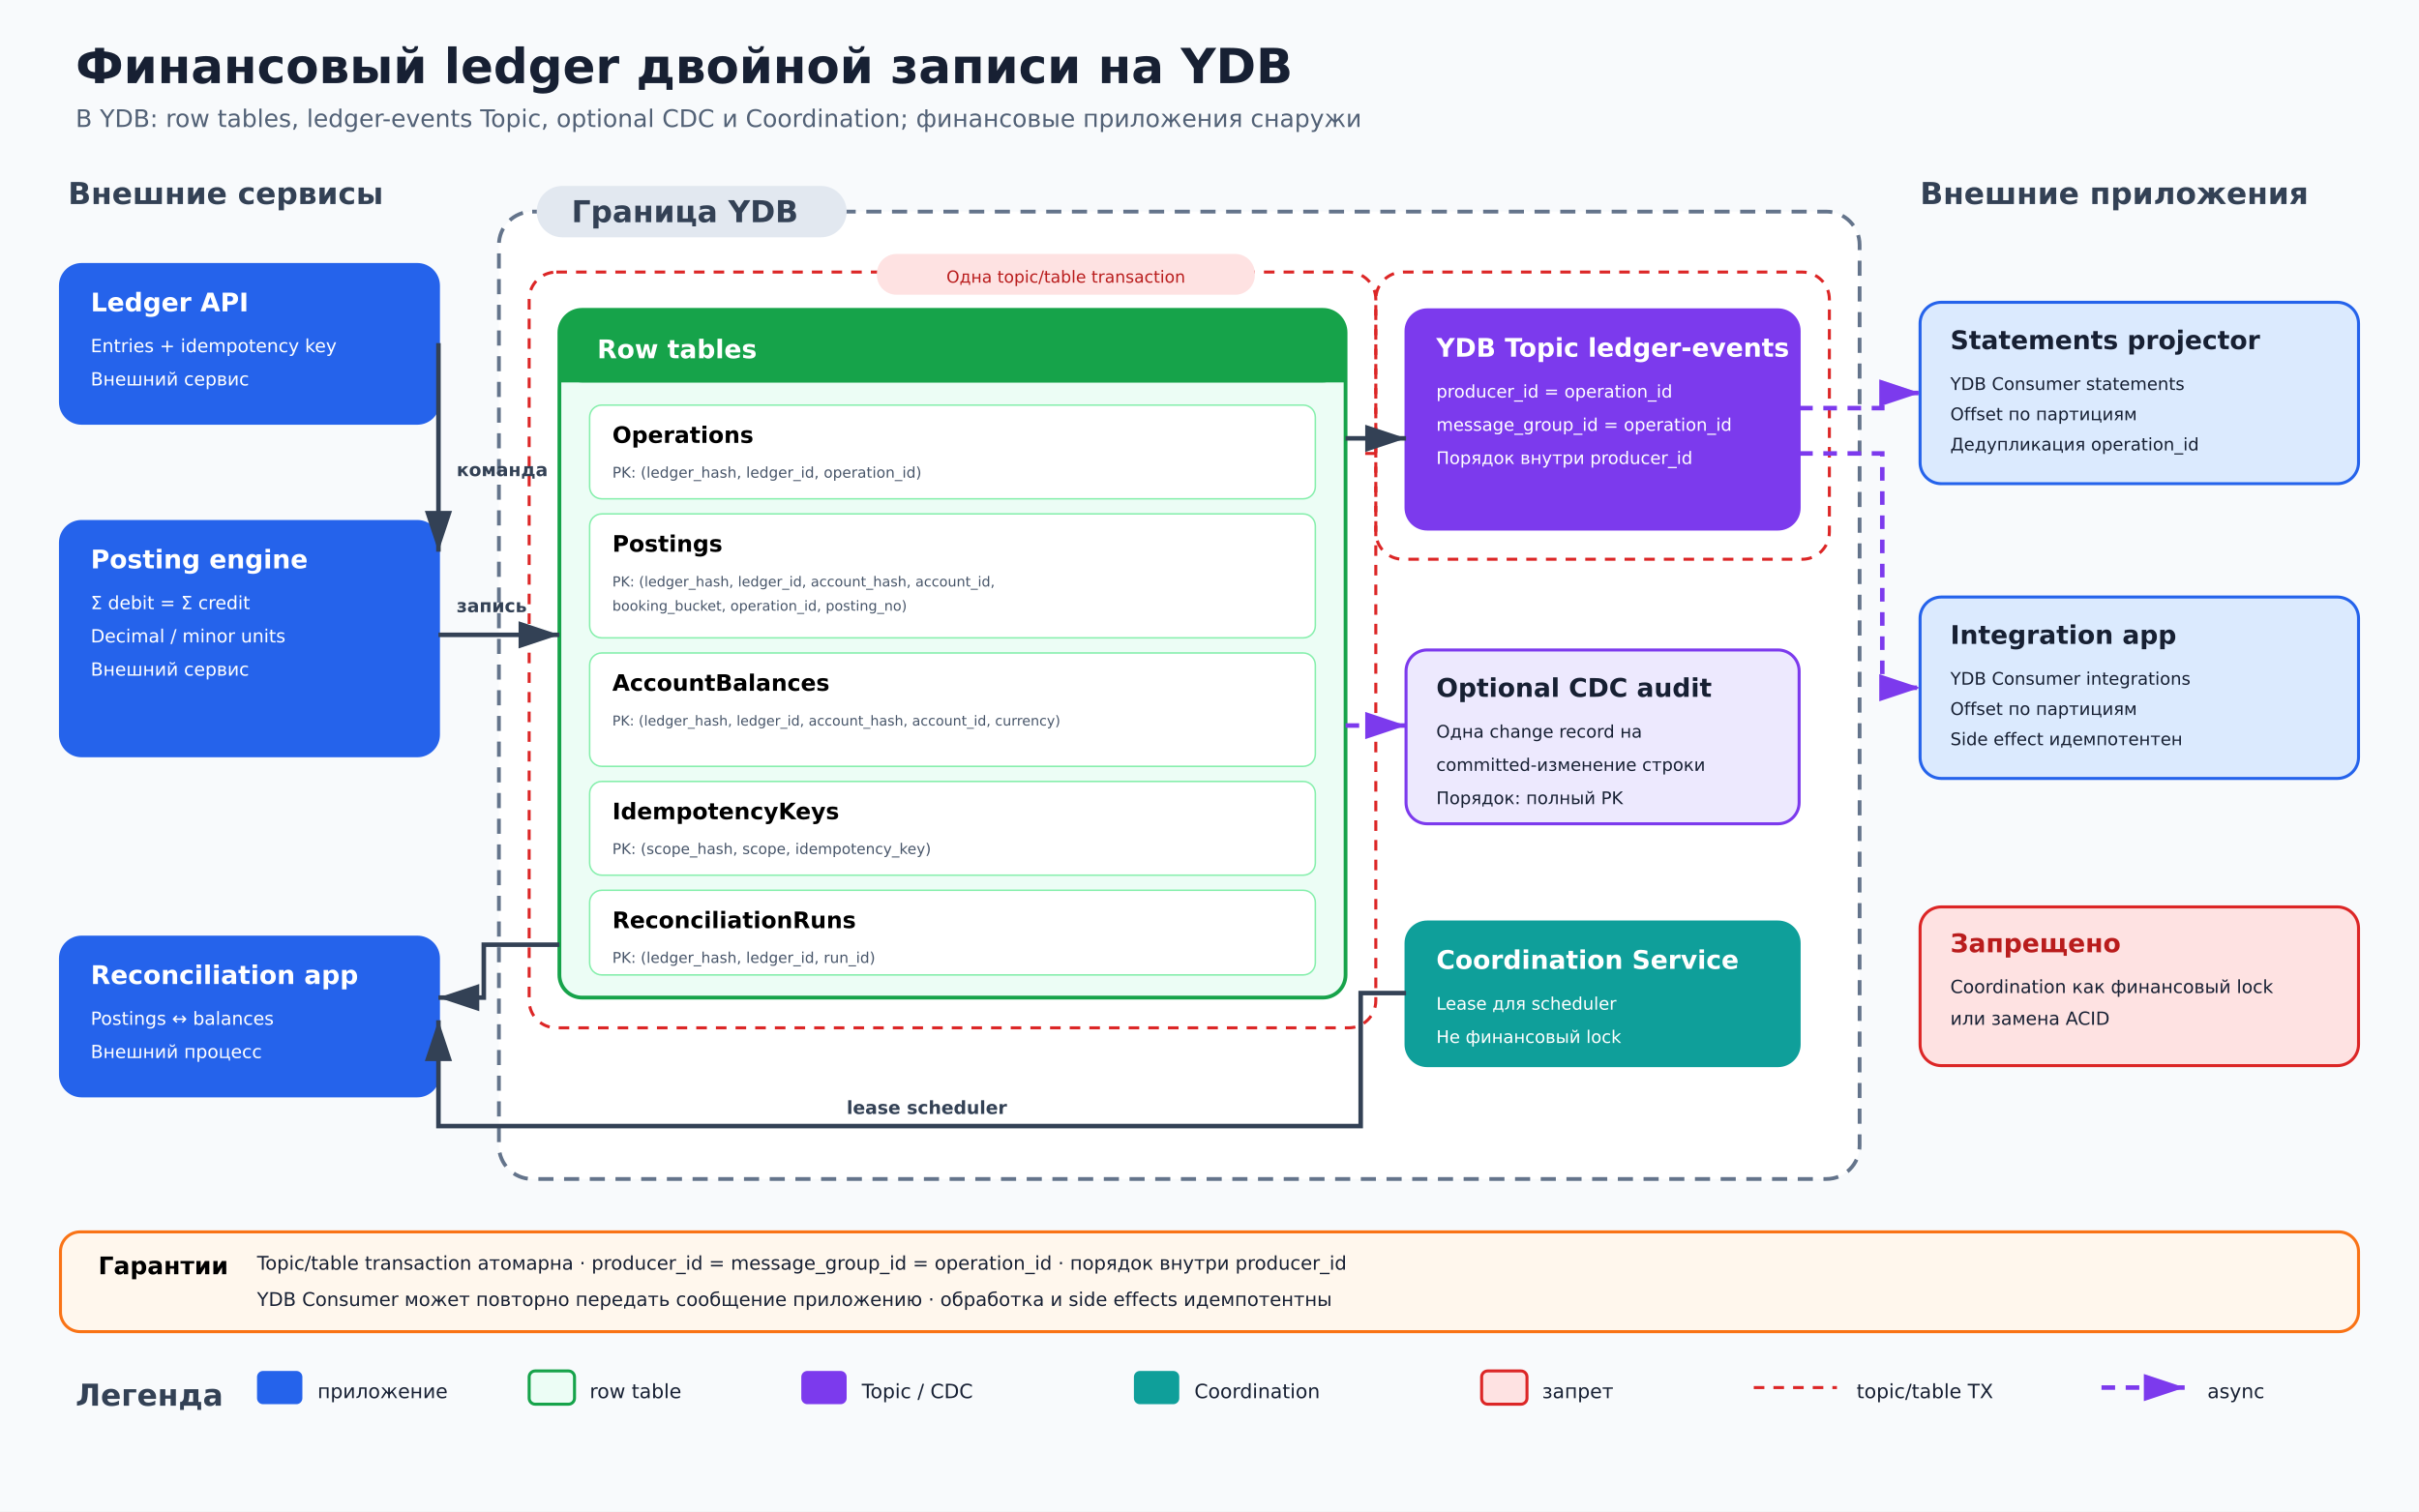
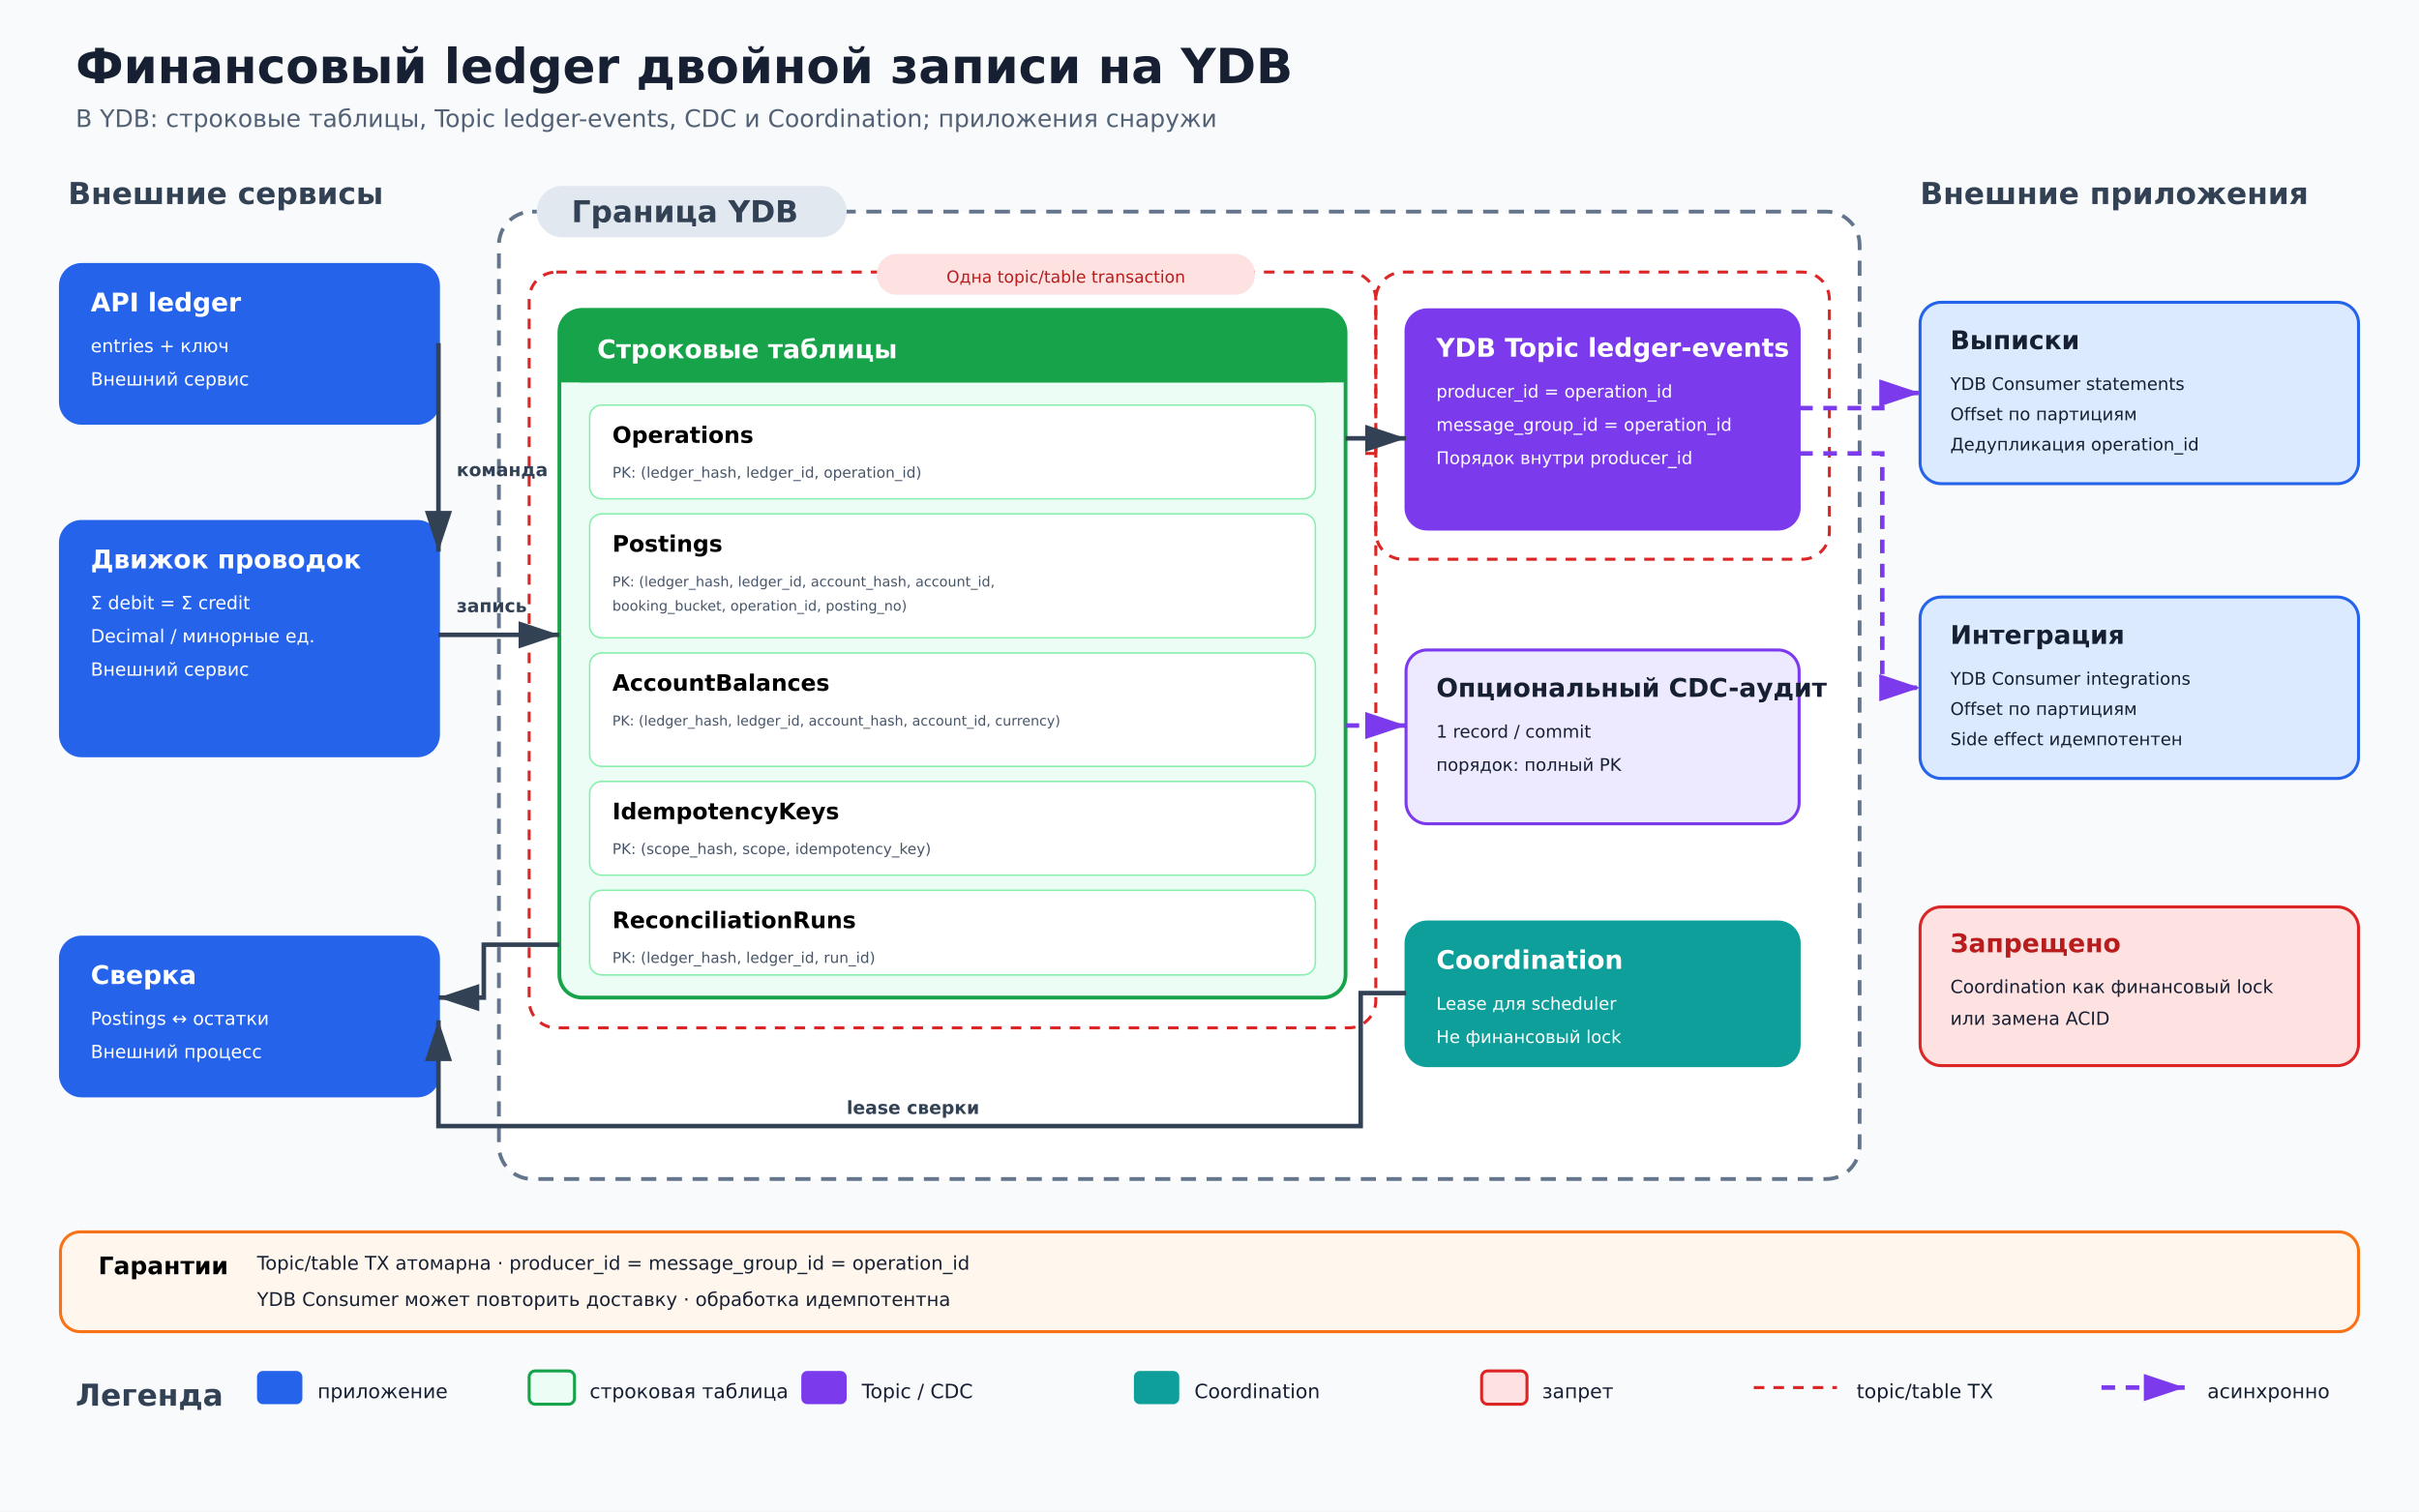
<svg xmlns="http://www.w3.org/2000/svg" version="1.1" viewBox="0 0 1600 1000" role="img" aria-labelledby="title desc" font-family="DejaVu Sans, Arial, sans-serif">
  <defs>
    <marker id="arrow" markerWidth="10" markerHeight="10" refX="9" refY="3" orient="auto" markerUnits="strokeWidth">
      <path d="M0,0 L0,6 L9,3 z" fill="#334155" />
    </marker>
    <marker id="arrowPurple" markerWidth="10" markerHeight="10" refX="9" refY="3" orient="auto" markerUnits="strokeWidth">
      <path d="M0,0 L0,6 L9,3 z" fill="#7c3aed" />
    </marker>
    <marker id="arrowOrange" markerWidth="10" markerHeight="10" refX="9" refY="3" orient="auto" markerUnits="strokeWidth">
      <path d="M0,0 L0,6 L9,3 z" fill="#ea580c" />
    </marker>
    <marker id="arrowRed" markerWidth="10" markerHeight="10" refX="9" refY="3" orient="auto" markerUnits="strokeWidth">
      <path d="M0,0 L0,6 L9,3 z" fill="#dc2626" />
    </marker>
    <style>
text{font-family:"DejaVu Sans",Arial,sans-serif}.heading{font-size:32px;font-weight:700;fill:#172033}.subtitle{font-size:16px;fill:#526176}.boundary{font-size:20px;font-weight:700;fill:#334155}.box-title{font-weight:700}.body{fill:#172033}.small{font-size:11px;fill:#475569}.flow{font-size:12px;font-weight:700;fill:#334155}.arrow{fill:none;stroke:#334155;stroke-width:3}.async{fill:none;stroke:#7c3aed;stroke-width:3;stroke-dasharray:9 7}.queue{fill:none;stroke:#ea580c;stroke-width:3;stroke-dasharray:9 7}.red-arrow{fill:none;stroke:#dc2626;stroke-width:3}.tx{fill:none;stroke:#dc2626;stroke-width:2;stroke-dasharray:7 6}
</style>
  </defs>
  <rect width="1600" height="1000" fill="#f8fafc" />
  <text x="50" y="55" class="heading" text-anchor="start">
    <tspan x="50" dy="0">Финансовый ledger двойной записи на YDB</tspan>
  </text>
  <text x="50" y="84" class="subtitle" text-anchor="start">
-     <tspan x="50" dy="0">В YDB: row tables, ledger-events Topic, optional CDC и Coordination; финансовые приложения снаружи</tspan>
+     <tspan x="50" dy="0">В YDB: строковые таблицы, Topic ledger-events, CDC и Coordination; приложения снаружи</tspan>
  </text>
  <rect x="330" y="140" width="900" height="640" rx="22" fill="#ffffff" stroke="#64748b" stroke-width="2.5" stroke-dasharray="10 7" />
  <rect x="355" y="123" width="205" height="34" rx="17" fill="#e2e8f0" />
  <text x="378" y="147" class="boundary" text-anchor="start">
    <tspan x="378" dy="0">Граница YDB</tspan>
  </text>
  <text x="45" y="135" class="boundary" text-anchor="start">
    <tspan x="45" dy="0">Внешние сервисы</tspan>
  </text>
  <text x="1270" y="135" class="boundary" text-anchor="start">
    <tspan x="1270" dy="0">Внешние приложения</tspan>
  </text>
  <g>
    <rect x="40" y="175" width="250" height="105" rx="14" fill="#2563eb" stroke="#2563eb" stroke-width="2" />
    <text x="60" y="206" class="box-title" text-anchor="start" style="fill:#ffffff;font-size:17px">
-       <tspan x="60" dy="0">Ledger API</tspan>
+       <tspan x="60" dy="0">API ledger</tspan>
    </text>
    <text x="60" y="233" class="body" text-anchor="start" style="fill:#ffffff;font-size:12px">
-       <tspan x="60" dy="0">Entries + idempotency key</tspan>
+       <tspan x="60" dy="0">entries + ключ</tspan>
    </text>
    <text x="60" y="255" class="body" text-anchor="start" style="fill:#ffffff;font-size:12px">
      <tspan x="60" dy="0">Внешний сервис</tspan>
    </text>
  </g>
  <g>
    <rect x="40" y="345" width="250" height="155" rx="14" fill="#2563eb" stroke="#2563eb" stroke-width="2" />
    <text x="60" y="376" class="box-title" text-anchor="start" style="fill:#ffffff;font-size:17px">
-       <tspan x="60" dy="0">Posting engine</tspan>
+       <tspan x="60" dy="0">Движок проводок</tspan>
    </text>
    <text x="60" y="403" class="body" text-anchor="start" style="fill:#ffffff;font-size:12px">
      <tspan x="60" dy="0">Σ debit = Σ credit</tspan>
    </text>
    <text x="60" y="425" class="body" text-anchor="start" style="fill:#ffffff;font-size:12px">
-       <tspan x="60" dy="0">Decimal / minor units</tspan>
+       <tspan x="60" dy="0">Decimal / минорные ед.</tspan>
    </text>
    <text x="60" y="447" class="body" text-anchor="start" style="fill:#ffffff;font-size:12px">
      <tspan x="60" dy="0">Внешний сервис</tspan>
    </text>
  </g>
  <g>
    <rect x="40" y="620" width="250" height="105" rx="14" fill="#2563eb" stroke="#2563eb" stroke-width="2" />
    <text x="60" y="651" class="box-title" text-anchor="start" style="fill:#ffffff;font-size:17px">
-       <tspan x="60" dy="0">Reconciliation app</tspan>
+       <tspan x="60" dy="0">Сверка</tspan>
    </text>
    <text x="60" y="678" class="body" text-anchor="start" style="fill:#ffffff;font-size:12px">
-       <tspan x="60" dy="0">Postings ↔ balances</tspan>
+       <tspan x="60" dy="0">Postings ↔ остатки</tspan>
    </text>
    <text x="60" y="700" class="body" text-anchor="start" style="fill:#ffffff;font-size:12px">
      <tspan x="60" dy="0">Внешний процесс</tspan>
    </text>
  </g>
  <rect x="350" y="180" width="560" height="500" rx="18" class="tx" />
  <rect x="910" y="180" width="300" height="190" rx="18" class="tx" />
  <path d="M910 300 H900" class="tx" />
  <rect x="580" y="168" width="250" height="27" rx="13" fill="#fee2e2" />
  <text x="705" y="187" class="small" text-anchor="middle" style="fill:#b91c1c;font-size:11px">
    <tspan x="705" dy="0">Одна topic/table transaction</tspan>
  </text>
  <g>
    <rect x="370" y="205" width="520" height="455" rx="15" fill="#ecfdf5" stroke="#16a34a" stroke-width="2.5" />
    <rect x="370" y="205" width="520" height="48" rx="15" fill="#16a34a" />
    <path d="M370 238 H890 V253 H370 Z" fill="#16a34a" />
    <text x="395" y="237" class="box-title" text-anchor="start" style="fill:#ffffff;font-size:17px">
-       <tspan x="395" dy="0">Row tables</tspan>
+       <tspan x="395" dy="0">Строковые таблицы</tspan>
    </text>
    <rect x="390" y="268" width="480" height="62" rx="8" fill="#ffffff" stroke="#86efac" />
    <text x="405" y="293" class="box-title" text-anchor="start" style="font-size:15px">
      <tspan x="405" dy="0">Operations</tspan>
    </text>
    <text x="405" y="316" class="small" text-anchor="start" style="font-size:9.8px">
      <tspan x="405" dy="0">PK: (ledger_hash, ledger_id, operation_id)</tspan>
    </text>
    <rect x="390" y="340" width="480" height="82" rx="8" fill="#ffffff" stroke="#86efac" />
    <text x="405" y="365" class="box-title" text-anchor="start" style="font-size:15px">
      <tspan x="405" dy="0">Postings</tspan>
    </text>
    <text x="405" y="388" class="small" text-anchor="start" style="font-size:9.2px">
      <tspan x="405" dy="0">PK: (ledger_hash, ledger_id, account_hash, account_id,</tspan>
      <tspan x="405" dy="16">booking_bucket, operation_id, posting_no)</tspan>
    </text>
    <rect x="390" y="432" width="480" height="75" rx="8" fill="#ffffff" stroke="#86efac" />
    <text x="405" y="457" class="box-title" text-anchor="start" style="font-size:15px">
      <tspan x="405" dy="0">AccountBalances</tspan>
    </text>
    <text x="405" y="480" class="small" text-anchor="start" style="font-size:9.1px">
      <tspan x="405" dy="0">PK: (ledger_hash, ledger_id, account_hash, account_id, currency)</tspan>
    </text>
    <rect x="390" y="517" width="480" height="62" rx="8" fill="#ffffff" stroke="#86efac" />
    <text x="405" y="542" class="box-title" text-anchor="start" style="font-size:15px">
      <tspan x="405" dy="0">IdempotencyKeys</tspan>
    </text>
    <text x="405" y="565" class="small" text-anchor="start" style="font-size:9.8px">
      <tspan x="405" dy="0">PK: (scope_hash, scope, idempotency_key)</tspan>
    </text>
    <rect x="390" y="589" width="480" height="56" rx="8" fill="#ffffff" stroke="#86efac" />
    <text x="405" y="614" class="box-title" text-anchor="start" style="font-size:15px">
      <tspan x="405" dy="0">ReconciliationRuns</tspan>
    </text>
    <text x="405" y="637" class="small" text-anchor="start" style="font-size:9.8px">
      <tspan x="405" dy="0">PK: (ledger_hash, ledger_id, run_id)</tspan>
    </text>
  </g>
  <g>
    <rect x="930" y="205" width="260" height="145" rx="14" fill="#7c3aed" stroke="#7c3aed" stroke-width="2" />
    <text x="950" y="236" class="box-title" text-anchor="start" style="fill:#ffffff;font-size:17px">
      <tspan x="950" dy="0">YDB Topic ledger-events</tspan>
    </text>
    <text x="950" y="263" class="body" text-anchor="start" style="fill:#ffffff;font-size:11.5px">
      <tspan x="950" dy="0">producer_id = operation_id</tspan>
    </text>
    <text x="950" y="285" class="body" text-anchor="start" style="fill:#ffffff;font-size:11.5px">
      <tspan x="950" dy="0">message_group_id = operation_id</tspan>
    </text>
    <text x="950" y="307" class="body" text-anchor="start" style="fill:#ffffff;font-size:11.5px">
      <tspan x="950" dy="0">Порядок внутри producer_id</tspan>
    </text>
  </g>
  <g>
    <rect x="930" y="430" width="260" height="115" rx="14" fill="#ede9fe" stroke="#7c3aed" stroke-width="2" />
    <text x="950" y="461" class="box-title" text-anchor="start" style="fill:#172033;font-size:17px">
-       <tspan x="950" dy="0">Optional CDC audit</tspan>
+       <tspan x="950" dy="0">Опциональный CDC-аудит</tspan>
    </text>
    <text x="950" y="488" class="body" text-anchor="start" style="fill:#172033;font-size:11.5px">
-       <tspan x="950" dy="0">Одна change record на</tspan>
+       <tspan x="950" dy="0">1 record / commit</tspan>
    </text>
    <text x="950" y="510" class="body" text-anchor="start" style="fill:#172033;font-size:11.5px">
-       <tspan x="950" dy="0">committed-изменение строки</tspan>
-     </text>
-     <text x="950" y="532" class="body" text-anchor="start" style="fill:#172033;font-size:11.5px">
-       <tspan x="950" dy="0">Порядок: полный PK</tspan>
+       <tspan x="950" dy="0">порядок: полный PK</tspan>
    </text>
  </g>
  <g>
    <rect x="930" y="610" width="260" height="95" rx="14" fill="#0f9f9a" stroke="#0f9f9a" stroke-width="2" />
    <text x="950" y="641" class="box-title" text-anchor="start" style="fill:#ffffff;font-size:17px">
-       <tspan x="950" dy="0">Coordination Service</tspan>
+       <tspan x="950" dy="0">Coordination</tspan>
    </text>
    <text x="950" y="668" class="body" text-anchor="start" style="fill:#ffffff;font-size:11.5px">
      <tspan x="950" dy="0">Lease для scheduler</tspan>
    </text>
    <text x="950" y="690" class="body" text-anchor="start" style="fill:#ffffff;font-size:11.5px">
      <tspan x="950" dy="0">Не финансовый lock</tspan>
    </text>
  </g>
  <g>
    <rect x="1270" y="200" width="290" height="120" rx="14" fill="#dbeafe" stroke="#2563eb" stroke-width="2" />
    <text x="1290" y="231" class="box-title" text-anchor="start" style="fill:#172033;font-size:17px">
-       <tspan x="1290" dy="0">Statements projector</tspan>
+       <tspan x="1290" dy="0">Выписки</tspan>
    </text>
    <text x="1290" y="258" class="body" text-anchor="start" style="fill:#172033;font-size:11.5px">
      <tspan x="1290" dy="0">YDB Consumer statements</tspan>
    </text>
    <text x="1290" y="278" class="body" text-anchor="start" style="fill:#172033;font-size:11.5px">
      <tspan x="1290" dy="0">Offset по партициям</tspan>
    </text>
    <text x="1290" y="298" class="body" text-anchor="start" style="fill:#172033;font-size:11.5px">
      <tspan x="1290" dy="0">Дедупликация operation_id</tspan>
    </text>
  </g>
  <g>
    <rect x="1270" y="395" width="290" height="120" rx="14" fill="#dbeafe" stroke="#2563eb" stroke-width="2" />
    <text x="1290" y="426" class="box-title" text-anchor="start" style="fill:#172033;font-size:17px">
-       <tspan x="1290" dy="0">Integration app</tspan>
+       <tspan x="1290" dy="0">Интеграция</tspan>
    </text>
    <text x="1290" y="453" class="body" text-anchor="start" style="fill:#172033;font-size:11.5px">
      <tspan x="1290" dy="0">YDB Consumer integrations</tspan>
    </text>
    <text x="1290" y="473" class="body" text-anchor="start" style="fill:#172033;font-size:11.5px">
      <tspan x="1290" dy="0">Offset по партициям</tspan>
    </text>
    <text x="1290" y="493" class="body" text-anchor="start" style="fill:#172033;font-size:11.5px">
      <tspan x="1290" dy="0">Side effect идемпотентен</tspan>
    </text>
  </g>
  <path d="M290 227 V365" class="arrow" marker-end="url(#arrow)" />
  <text x="302" y="315" class="flow" text-anchor="start">
    <tspan x="302" dy="0">команда</tspan>
  </text>
  <path d="M290 420 H370" class="arrow" marker-end="url(#arrow)" />
  <text x="302" y="405" class="flow" text-anchor="start">
    <tspan x="302" dy="0">запись</tspan>
  </text>
  <path d="M890 290 H930" class="arrow" marker-end="url(#arrow)" />
  <path d="M890 480 H930" class="async" marker-end="url(#arrowPurple)" />
  <path d="M1190 270 H1245 V260 H1270" class="async" marker-end="url(#arrowPurple)" />
  <path d="M1190 300 H1245 V455 H1270" class="async" marker-end="url(#arrowPurple)" />
  <path d="M930 657 H900 V745 H290 V675" class="arrow" marker-end="url(#arrow)" />
  <text x="560" y="737" class="flow" text-anchor="start">
-     <tspan x="560" dy="0">lease scheduler</tspan>
+     <tspan x="560" dy="0">lease сверки</tspan>
  </text>
  <path d="M370 625 H320 V660 H290" class="arrow" marker-end="url(#arrow)" />
  <rect x="1270" y="600" width="290" height="105" rx="14" fill="#fee2e2" stroke="#dc2626" stroke-width="2" />
  <text x="1290" y="630" class="box-title" text-anchor="start" style="fill:#b91c1c;font-size:17px">
    <tspan x="1290" dy="0">Запрещено</tspan>
  </text>
  <text x="1290" y="657" class="body" text-anchor="start" style="font-size:12px">
    <tspan x="1290" dy="0">Coordination как финансовый lock</tspan>
    <tspan x="1290" dy="21">или замена ACID</tspan>
  </text>
  <rect x="40" y="815" width="1520" height="66" rx="13" fill="#fff7ed" stroke="#f97316" stroke-width="2" />
  <text x="65" y="843" class="box-title" text-anchor="start" style="font-size:16px">
    <tspan x="65" dy="0">Гарантии</tspan>
  </text>
  <text x="170" y="840" class="body" text-anchor="start" style="font-size:12.5px">
-     <tspan x="170" dy="0">Topic/table transaction атомарна · producer_id = message_group_id = operation_id · порядок внутри producer_id</tspan>
-     <tspan x="170" dy="24">YDB Consumer может повторно передать сообщение приложению · обработка и side effects идемпотентны</tspan>
+     <tspan x="170" dy="0">Topic/table TX атомарна · producer_id = message_group_id = operation_id</tspan>
+     <tspan x="170" dy="24">YDB Consumer может повторить доставку · обработка идемпотентна</tspan>
  </text>
  <text x="50" y="930" class="boundary" text-anchor="start">
    <tspan x="50" dy="0">Легенда</tspan>
  </text>
  <rect x="170" y="907" width="30" height="22" rx="4" fill="#2563eb" />
  <text x="210" y="925" class="body" text-anchor="start" style="font-size:13px">
    <tspan x="210" dy="0">приложение</tspan>
  </text>
  <rect x="350" y="907" width="30" height="22" rx="4" fill="#ecfdf5" stroke="#16a34a" stroke-width="2" />
  <text x="390" y="925" class="body" text-anchor="start" style="font-size:13px">
-     <tspan x="390" dy="0">row table</tspan>
+     <tspan x="390" dy="0">строковая таблица</tspan>
  </text>
  <rect x="530" y="907" width="30" height="22" rx="4" fill="#7c3aed" />
  <text x="570" y="925" class="body" text-anchor="start" style="font-size:13px">
    <tspan x="570" dy="0">Topic / CDC</tspan>
  </text>
  <rect x="750" y="907" width="30" height="22" rx="4" fill="#0f9f9a" />
  <text x="790" y="925" class="body" text-anchor="start" style="font-size:13px">
    <tspan x="790" dy="0">Coordination</tspan>
  </text>
  <rect x="980" y="907" width="30" height="22" rx="4" fill="#fee2e2" stroke="#dc2626" stroke-width="2" />
  <text x="1020" y="925" class="body" text-anchor="start" style="font-size:13px">
    <tspan x="1020" dy="0">запрет</tspan>
  </text>
  <line x1="1160" y1="918" x2="1215" y2="918" class="tx" />
  <text x="1228" y="925" class="body" text-anchor="start" style="font-size:13px">
    <tspan x="1228" dy="0">topic/table TX</tspan>
  </text>
  <line x1="1390" y1="918" x2="1445" y2="918" class="async" marker-end="url(#arrowPurple)" />
  <text x="1460" y="925" class="body" text-anchor="start" style="font-size:13px">
-     <tspan x="1460" dy="0">async</tspan>
+     <tspan x="1460" dy="0">асинхронно</tspan>
  </text>
</svg>
